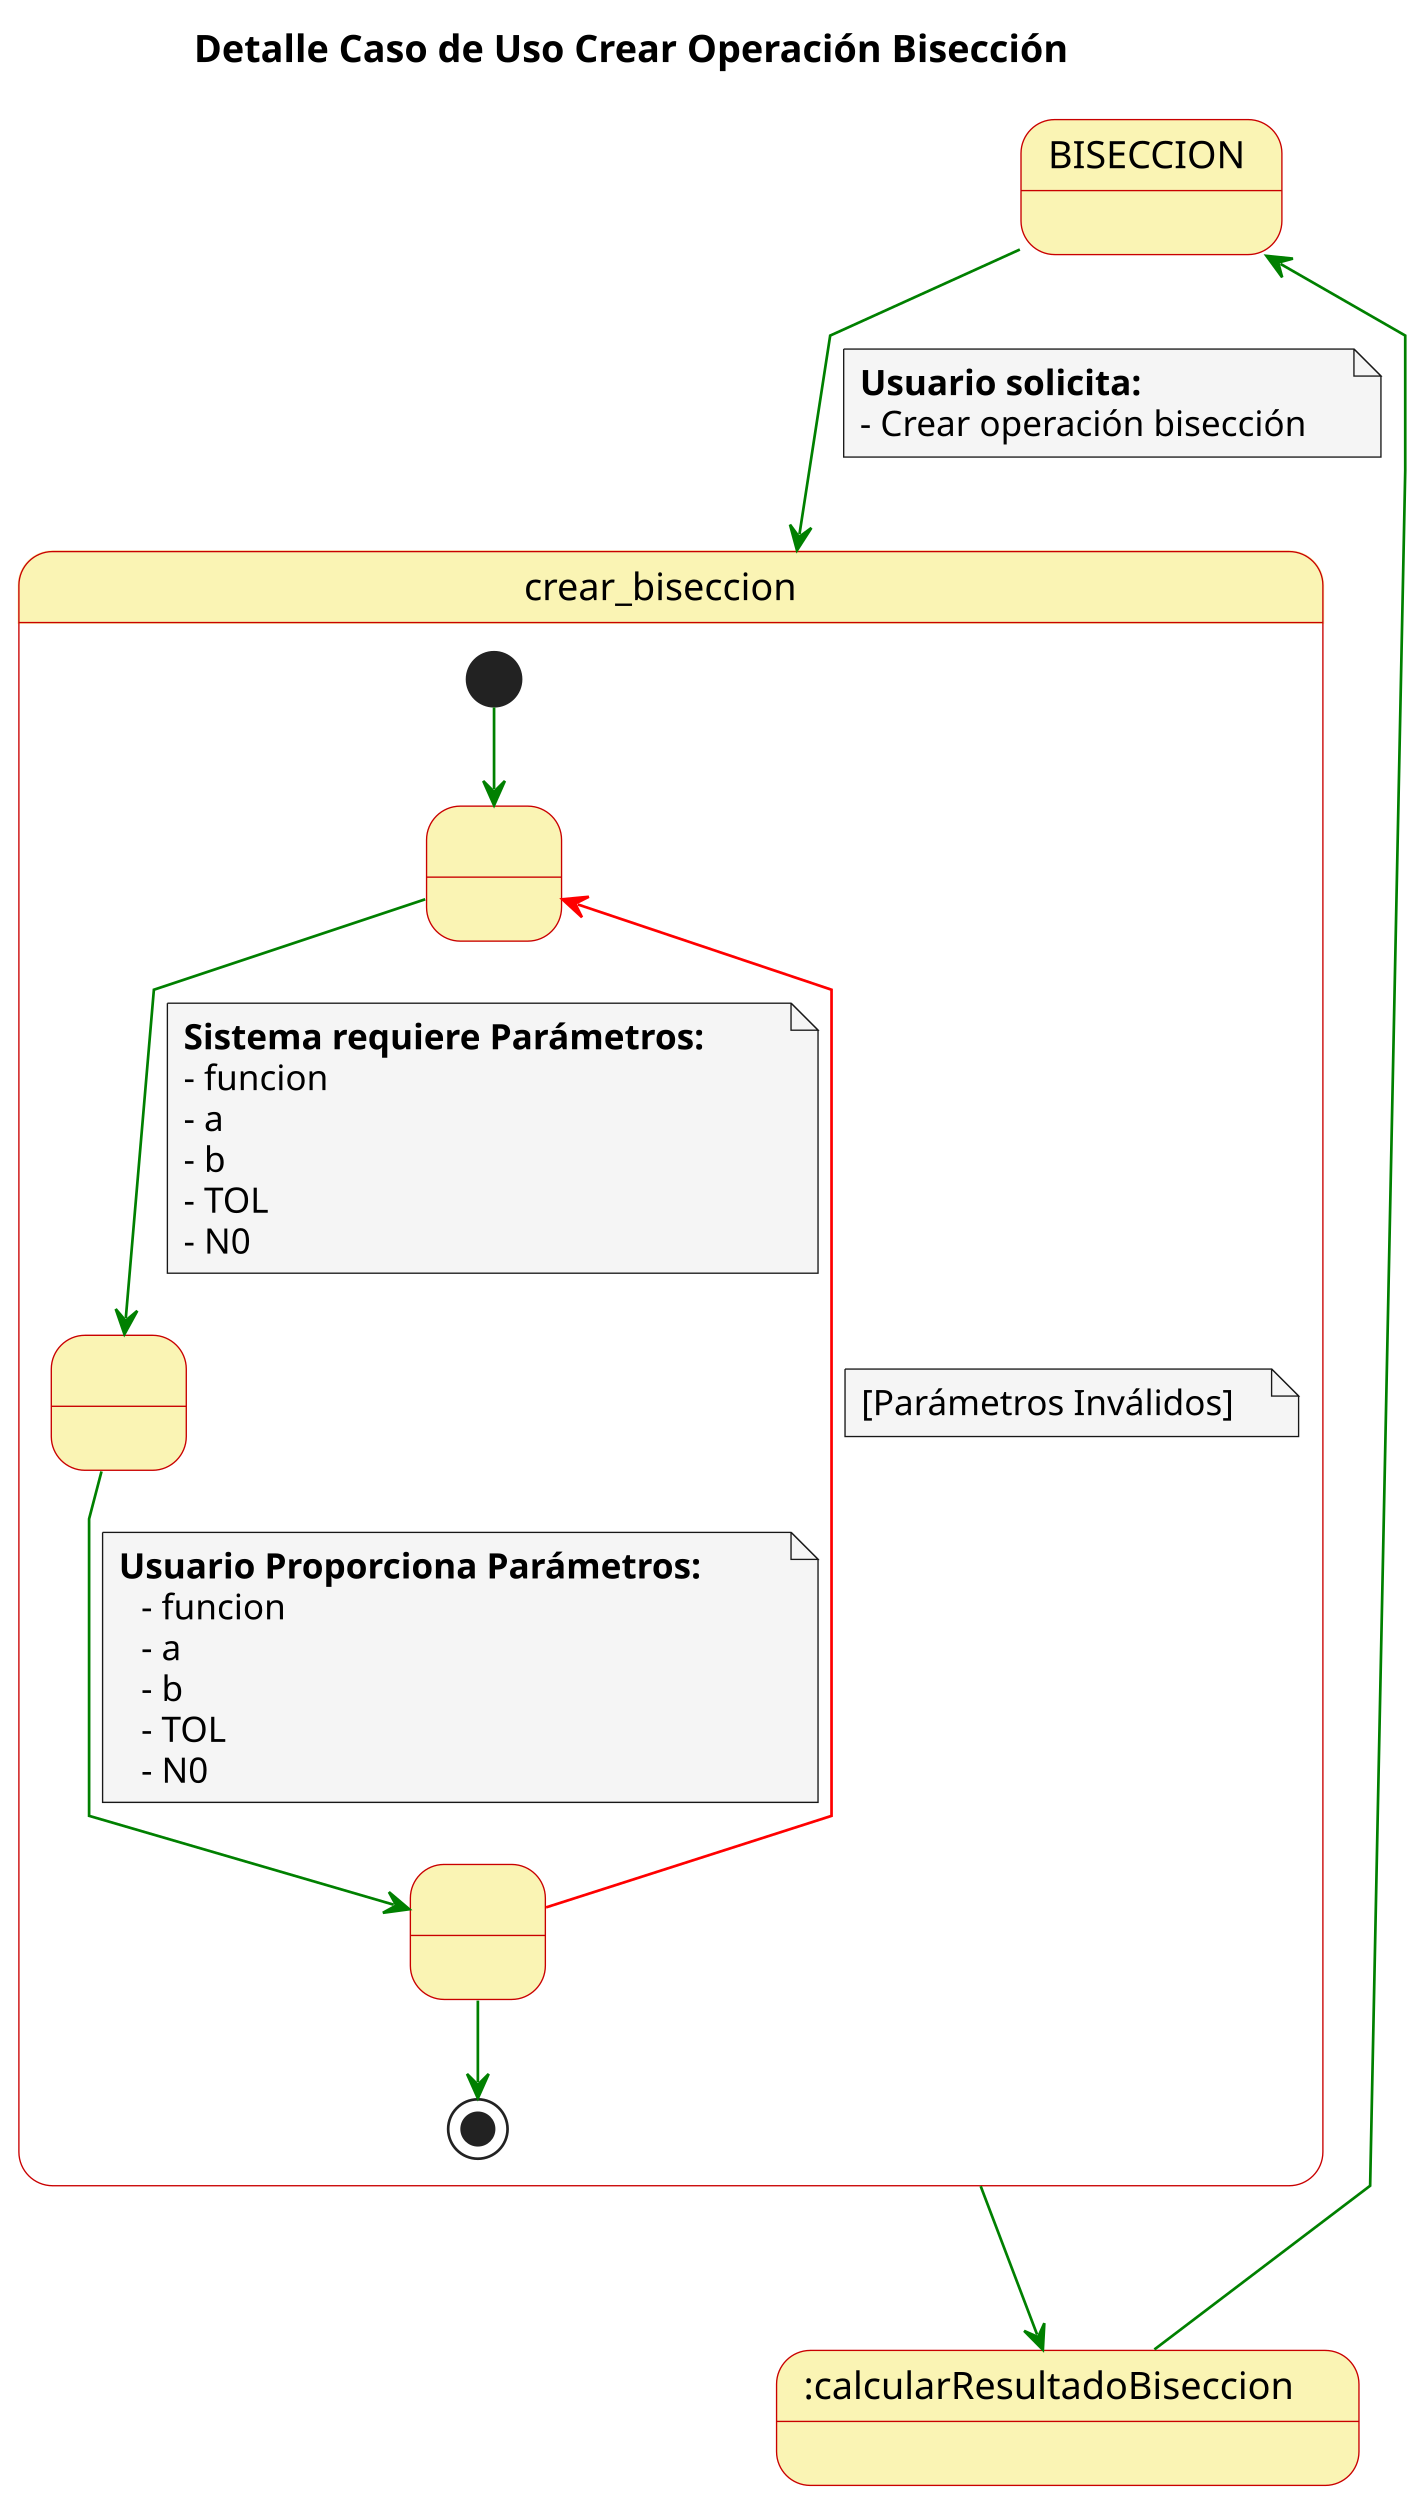
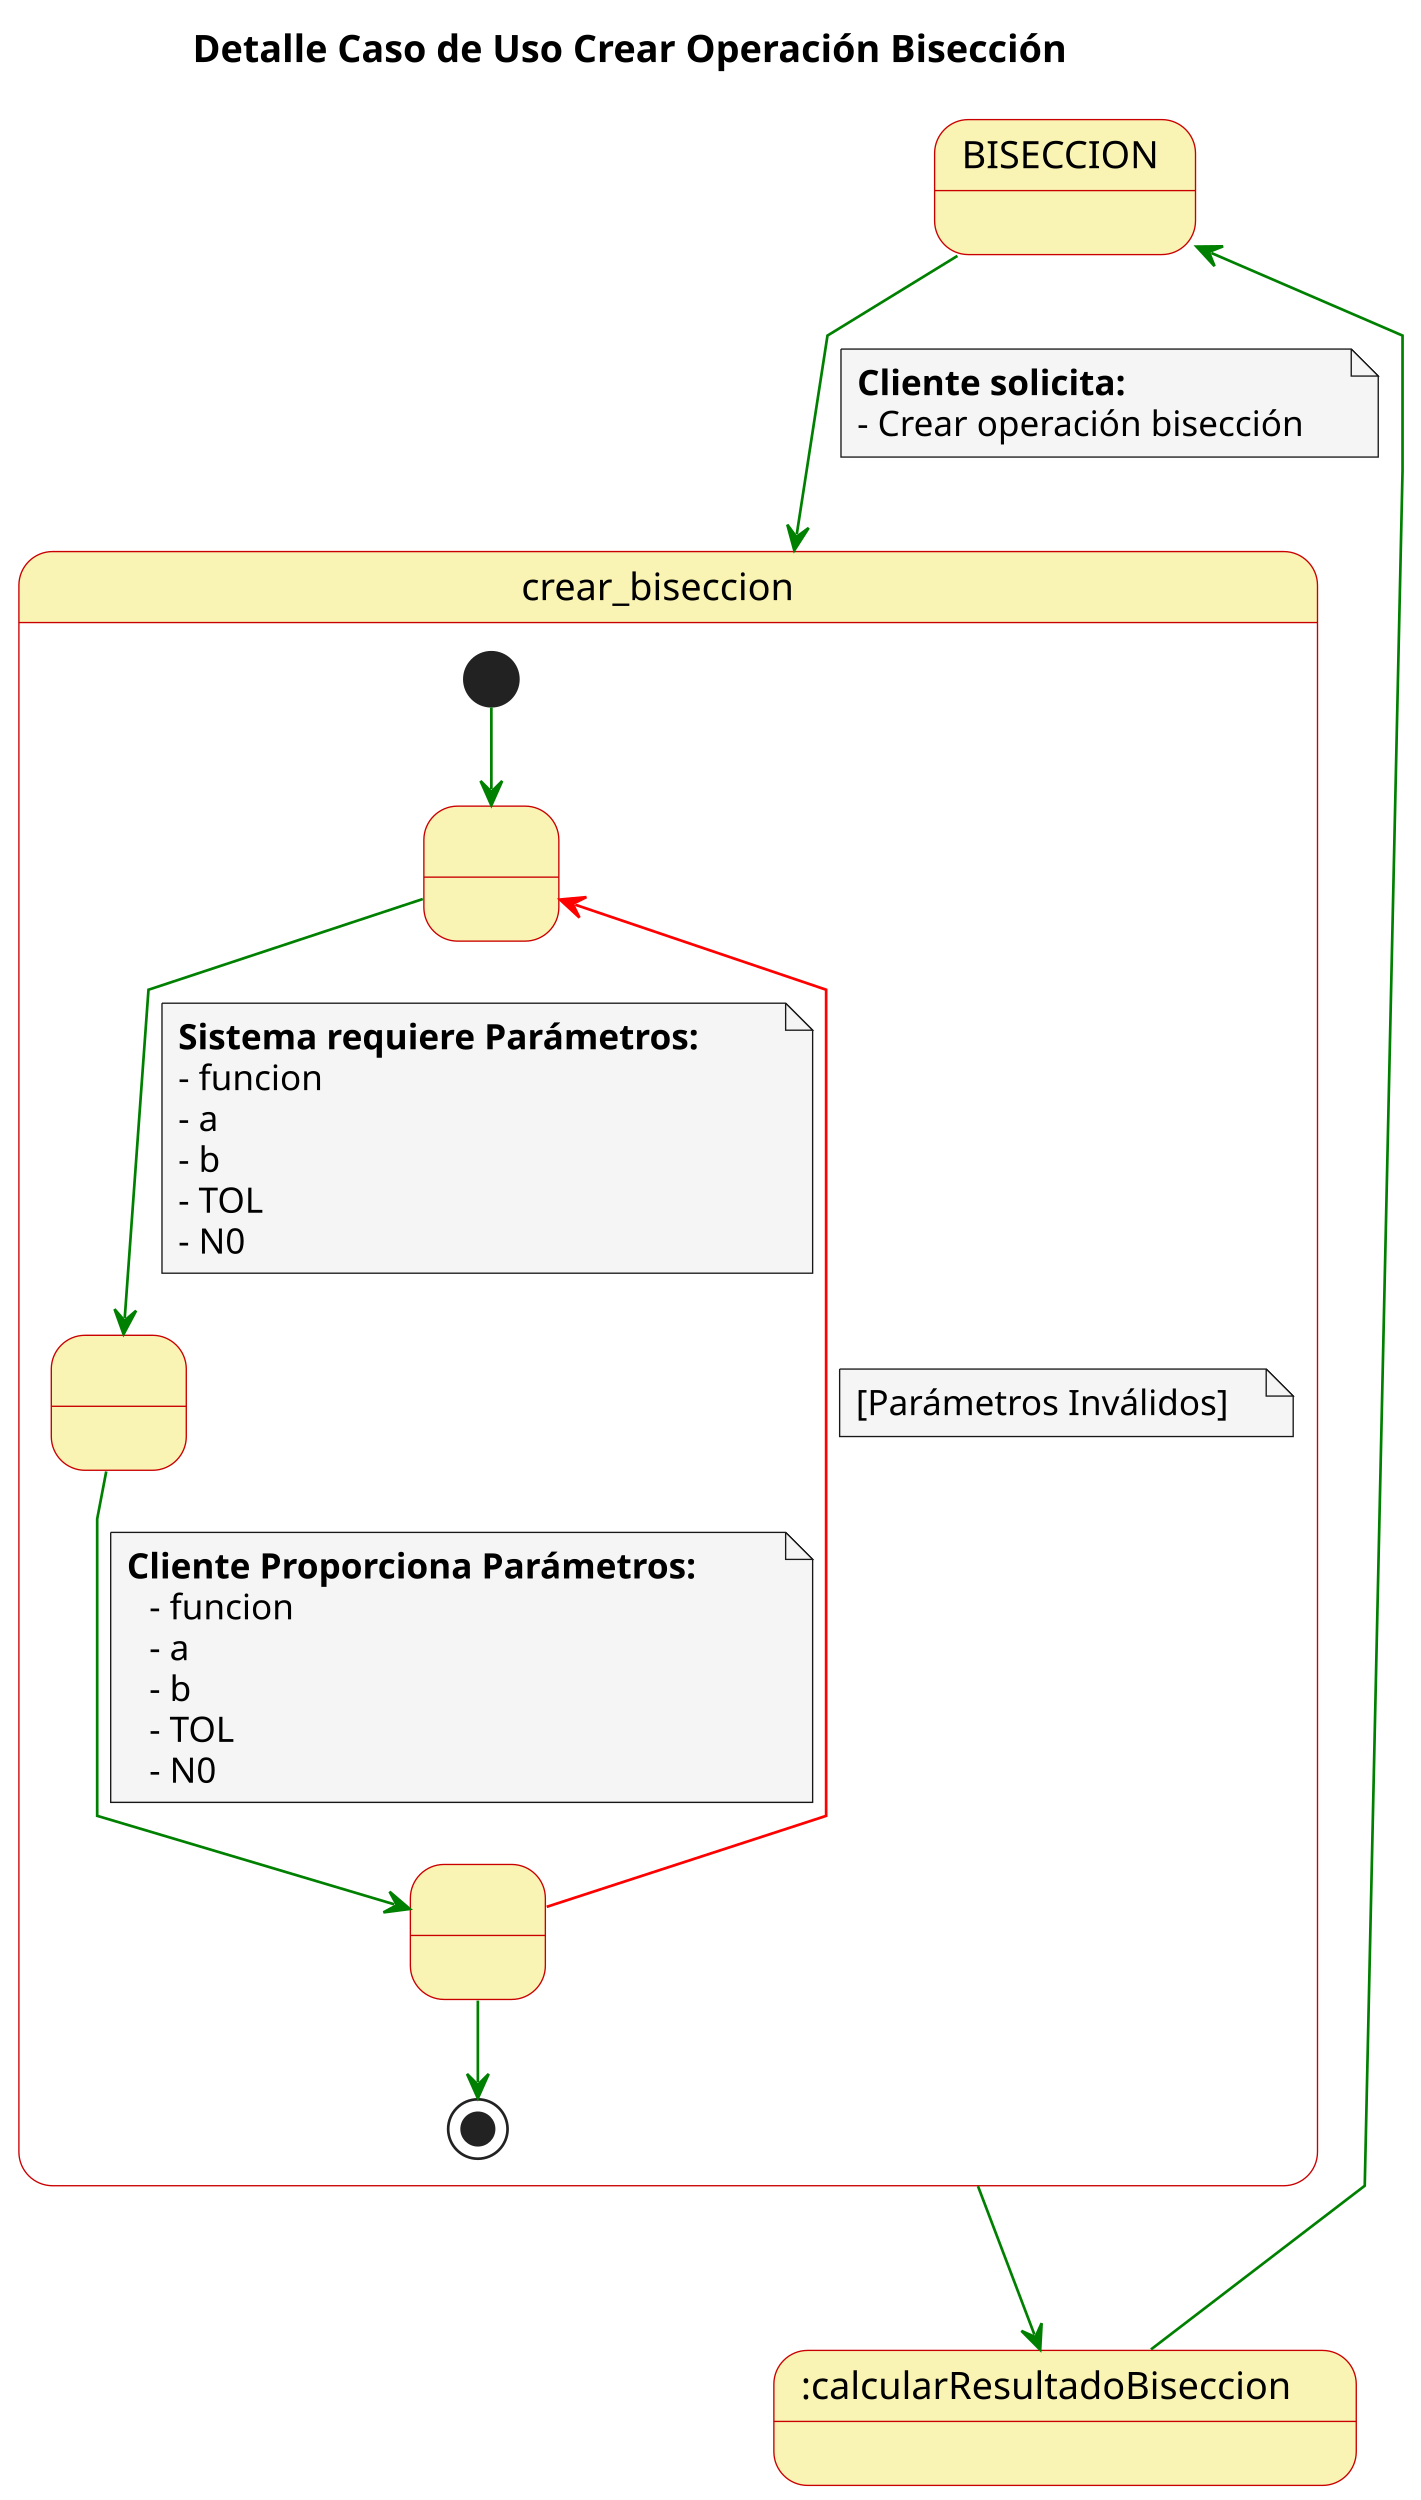
- <svg xmlns="http://www.w3.org/2000/svg" contentStyleType="text/css" data-diagram-type="STATE" height="926px" preserveAspectRatio="none" style="width:527px;height:926px;background:#FFFFFF;" version="1.1" viewBox="0 0 527 926" width="527px" zoomAndPan="magnify">
+ <svg xmlns="http://www.w3.org/2000/svg" contentStyleType="text/css" data-diagram-type="STATE" height="926px" preserveAspectRatio="none" style="width:526px;height:926px;background:#FFFFFF;" version="1.1" viewBox="0 0 526 926" width="526px" zoomAndPan="magnify">
  <defs />
  <g>
    <g class="title" data-source-line="14">
-       <text fill="#000000" font-family="sans-serif" font-size="14" font-weight="bold" lengthAdjust="spacing" textLength="369.858" x="71.821" y="22.995">Detalle Caso de Uso Crear Operación Bisección</text>
+       <text fill="#000000" font-family="sans-serif" font-size="14" font-weight="bold" lengthAdjust="spacing" textLength="369.858" x="71.321" y="22.995">Detalle Caso de Uso Crear Operación Bisección</text>
    </g>
    <g id="BISECCION">
-       <rect fill="#FAF4B4" height="50" rx="12.5" ry="12.5" style="stroke:#C90000;stroke-width:0.5;" width="96.638" x="378.18" y="44.297" />
-       <line style="stroke:#C90000;stroke-width:0.5;" x1="378.18" x2="474.818" y1="70.594" y2="70.594" />
-       <text fill="#000000" font-family="sans-serif" font-size="14" lengthAdjust="spacing" textLength="76.638" x="388.18" y="62.292">BISECCION</text>
+       <rect fill="#FAF4B4" height="50" rx="12.5" ry="12.5" style="stroke:#C90000;stroke-width:0.5;" width="96.638" x="346.18" y="44.297" />
+       <line style="stroke:#C90000;stroke-width:0.5;" x1="346.18" x2="442.818" y1="70.594" y2="70.594" />
+       <text fill="#000000" font-family="sans-serif" font-size="14" lengthAdjust="spacing" textLength="76.638" x="356.18" y="62.292">BISECCION</text>
    </g>
-     <path d="M19.5,204.297 L477.5,204.297 A12.5,12.5 0 0 1 490,216.797 L490,230.594 L7,230.594 L7,216.797 A12.5,12.5 0 0 1 19.5,204.297" fill="#FAF4B4" style="stroke:#FAF4B4;stroke-width:1;" />
-     <rect fill="none" height="605.297" rx="12.5" ry="12.5" style="stroke:#C90000;stroke-width:0.5;" width="483" x="7" y="204.297" />
-     <line style="stroke:#C90000;stroke-width:0.5;" x1="7" x2="490" y1="230.594" y2="230.594" />
-     <text fill="#000000" font-family="sans-serif" font-size="14" lengthAdjust="spacing" textLength="108.808" x="194.096" y="222.292">crear_biseccion</text>
+     <path d="M19.5,204.297 L475.5,204.297 A12.5,12.5 0 0 1 488,216.797 L488,230.594 L7,230.594 L7,216.797 A12.5,12.5 0 0 1 19.5,204.297" fill="#FAF4B4" />
+     <rect fill="none" height="605.297" rx="12.5" ry="12.5" style="stroke:#C90000;stroke-width:0.5;" width="481" x="7" y="204.297" />
+     <line style="stroke:#C90000;stroke-width:0.5;" x1="7" x2="488" y1="230.594" y2="230.594" />
+     <text fill="#000000" font-family="sans-serif" font-size="14" lengthAdjust="spacing" textLength="108.808" x="193.096" y="222.292">crear_biseccion</text>
    <g id="crear_biseccion.1">
-       <rect fill="#FAF4B4" height="50" rx="12.5" ry="12.5" style="stroke:#C90000;stroke-width:0.5;" width="50" x="158" y="298.594" />
-       <line style="stroke:#C90000;stroke-width:0.5;" x1="158" x2="208" y1="324.891" y2="324.891" />
-       <text fill="#000000" font-family="sans-serif" font-size="14" lengthAdjust="spacing" textLength="4.45" x="180.775" y="316.589"> </text>
+       <rect fill="#FAF4B4" height="50" rx="12.5" ry="12.5" style="stroke:#C90000;stroke-width:0.5;" width="50" x="157" y="298.594" />
+       <line style="stroke:#C90000;stroke-width:0.5;" x1="157" x2="207" y1="324.891" y2="324.891" />
+       <text fill="#000000" font-family="sans-serif" font-size="14" lengthAdjust="spacing" textLength="4.45" x="179.775" y="316.589"> </text>
    </g>
    <g id="crear_biseccion.2">
      <rect fill="#FAF4B4" height="50" rx="12.5" ry="12.5" style="stroke:#C90000;stroke-width:0.5;" width="50" x="19" y="494.594" />
      <line style="stroke:#C90000;stroke-width:0.5;" x1="19" x2="69" y1="520.891" y2="520.891" />
      <text fill="#000000" font-family="sans-serif" font-size="14" lengthAdjust="spacing" textLength="4.45" x="41.775" y="512.589"> </text>
    </g>
    <g id="crear_biseccion.3">
      <rect fill="#FAF4B4" height="50" rx="12.5" ry="12.5" style="stroke:#C90000;stroke-width:0.5;" width="50" x="152" y="690.594" />
      <line style="stroke:#C90000;stroke-width:0.5;" x1="152" x2="202" y1="716.891" y2="716.891" />
      <text fill="#000000" font-family="sans-serif" font-size="14" lengthAdjust="spacing" textLength="4.45" x="174.775" y="708.589"> </text>
    </g>
-     <ellipse cx="183" cy="251.594" fill="#222222" rx="10" ry="10" style="stroke:#222222;stroke-width:1;" />
+     <ellipse cx="182" cy="251.594" fill="#222222" rx="10" ry="10" style="stroke:#222222;stroke-width:1;" />
    <ellipse cx="177" cy="788.594" fill="none" rx="11" ry="11" style="stroke:#222222;stroke-width:1;" />
    <ellipse cx="177" cy="788.594" fill="#222222" rx="6" ry="6" style="stroke:#222222;stroke-width:1;" />
    <g class="link" data-entity-1="*start*crear_biseccion" data-entity-2="1" data-source-line="29" data-uid="lnk4" id="link_*start*crear_biseccion_1">
-       <path d="M183,262.034 C183,271.294 183,279.784 183,292.274" fill="none" id="*start*crear_biseccion-to-1" style="stroke:#008000;stroke-width:1;" />
-       <polygon fill="#008000" points="183,298.274,187,289.274,183,293.274,179,289.274,183,298.274" style="stroke:#008000;stroke-width:1;" />
+       <path d="M182,262.034 C182,271.294 182,279.784 182,292.274" fill="none" id="*start*crear_biseccion-to-1" style="stroke:#008000;stroke-width:1;" />
+       <polygon fill="#008000" points="182,298.274,186,289.274,182,293.274,178,289.274,182,298.274" style="stroke:#008000;stroke-width:1;" />
    </g>
    <g class="link" data-entity-1="1" data-entity-2="2" data-source-line="30" data-uid="lnk5" id="link_1_2">
-       <path d="M157.5,333.094 C120.68,345.364 57,366.594 57,366.594 C57,366.594 50.271,445.226 46.601,488.195" fill="none" id="1-to-2" style="stroke:#008000;stroke-width:1;" />
-       <polygon fill="#008000" points="46.09,494.174,50.841,485.547,46.516,489.192,42.87,484.866,46.09,494.174" style="stroke:#008000;stroke-width:1;" />
-       <path d="M62,371.594 L62,471.594 L303,471.594 L303,381.594 L293,371.594 L62,371.594" fill="#F5F5F5" style="stroke:#181818;stroke-width:0.5;" />
-       <path d="M293,371.594 L293,381.594 L303,381.594 L293,371.594" fill="#F5F5F5" style="stroke:#181818;stroke-width:0.5;" />
-       <text fill="#000000" font-family="sans-serif" font-size="13" font-weight="bold" lengthAdjust="spacing" textLength="220.587" x="68" y="388.661">Sistema requiere Parámetros:</text>
-       <text fill="#000000" font-family="sans-serif" font-size="13" lengthAdjust="spacing" textLength="56.831" x="68" y="403.793">- funcion</text>
-       <text fill="#000000" font-family="sans-serif" font-size="13" lengthAdjust="spacing" textLength="16.79" x="68" y="418.926">- a</text>
-       <text fill="#000000" font-family="sans-serif" font-size="13" lengthAdjust="spacing" textLength="17.075" x="68" y="434.059">- b</text>
-       <text fill="#000000" font-family="sans-serif" font-size="13" lengthAdjust="spacing" textLength="34.239" x="68" y="449.192">- TOL</text>
-       <text fill="#000000" font-family="sans-serif" font-size="13" lengthAdjust="spacing" textLength="26.819" x="68" y="464.325">- N0</text>
+       <path d="M156.6,332.994 C119.54,345.254 55,366.594 55,366.594 C55,366.594 49.313,445.219 46.203,488.189" fill="none" id="1-to-2" style="stroke:#008000;stroke-width:1;" />
+       <polygon fill="#008000" points="45.77,494.174,50.409,485.486,46.131,489.187,42.43,484.909,45.77,494.174" style="stroke:#008000;stroke-width:1;" />
+       <path d="M60,371.594 L60,471.594 L301,471.594 L301,381.594 L291,371.594 L60,371.594" fill="#F5F5F5" style="stroke:#181818;stroke-width:0.5;" />
+       <path d="M291,371.594 L291,381.594 L301,381.594 L291,371.594" fill="#F5F5F5" style="stroke:#181818;stroke-width:0.5;" />
+       <text fill="#000000" font-family="sans-serif" font-size="13" font-weight="bold" lengthAdjust="spacing" textLength="220.587" x="66" y="388.661">Sistema requiere Parámetros:</text>
+       <text fill="#000000" font-family="sans-serif" font-size="13" lengthAdjust="spacing" textLength="56.831" x="66" y="403.793">- funcion</text>
+       <text fill="#000000" font-family="sans-serif" font-size="13" lengthAdjust="spacing" textLength="16.79" x="66" y="418.926">- a</text>
+       <text fill="#000000" font-family="sans-serif" font-size="13" lengthAdjust="spacing" textLength="17.075" x="66" y="434.059">- b</text>
+       <text fill="#000000" font-family="sans-serif" font-size="13" lengthAdjust="spacing" textLength="34.239" x="66" y="449.192">- TOL</text>
+       <text fill="#000000" font-family="sans-serif" font-size="13" lengthAdjust="spacing" textLength="26.819" x="66" y="464.325">- N0</text>
    </g>
    <g class="link" data-entity-1="2" data-entity-2="3" data-source-line="39" data-uid="lnk6" id="link_2_3">
-       <path d="M37.6,545.024 C35.18,554.264 33,562.594 33,562.594 C33,562.594 33,672.594 33,672.594 C33,672.594 104.49,693.443 145.83,705.503" fill="none" id="2-to-3" style="stroke:#008000;stroke-width:1;" />
-       <polygon fill="#008000" points="151.59,707.184,144.07,700.823,146.79,705.784,141.83,708.503,151.59,707.184" style="stroke:#008000;stroke-width:1;" />
-       <path d="M38,567.594 L38,667.594 L303,667.594 L303,577.594 L293,567.594 L38,567.594" fill="#F5F5F5" style="stroke:#181818;stroke-width:0.5;" />
-       <path d="M293,567.594 L293,577.594 L303,577.594 L293,567.594" fill="#F5F5F5" style="stroke:#181818;stroke-width:0.5;" />
-       <text fill="#000000" font-family="sans-serif" font-size="13" font-weight="bold" lengthAdjust="spacing" textLength="244.15" x="44" y="584.661">Usuario Proporciona Parámetros:</text>
-       <text fill="#000000" font-family="sans-serif" font-size="13" lengthAdjust="spacing" textLength="56.831" x="52.265" y="599.793">- funcion</text>
-       <text fill="#000000" font-family="sans-serif" font-size="13" lengthAdjust="spacing" textLength="16.79" x="52.265" y="614.926">- a</text>
-       <text fill="#000000" font-family="sans-serif" font-size="13" lengthAdjust="spacing" textLength="17.075" x="52.265" y="630.059">- b</text>
-       <text fill="#000000" font-family="sans-serif" font-size="13" lengthAdjust="spacing" textLength="34.239" x="52.265" y="645.192">- TOL</text>
-       <text fill="#000000" font-family="sans-serif" font-size="13" lengthAdjust="spacing" textLength="26.819" x="52.265" y="660.325">- N0</text>
+       <path d="M39.35,545.024 C37.59,554.264 36,562.594 36,562.594 C36,562.594 36,672.594 36,672.594 C36,672.594 105.49,693.291 146.04,705.371" fill="none" id="2-to-3" style="stroke:#008000;stroke-width:1;" />
+       <polygon fill="#008000" points="151.79,707.084,144.307,700.681,146.998,705.656,142.023,708.348,151.79,707.084" style="stroke:#008000;stroke-width:1;" />
+       <path d="M41,567.594 L41,667.594 L301,667.594 L301,577.594 L291,567.594 L41,567.594" fill="#F5F5F5" style="stroke:#181818;stroke-width:0.5;" />
+       <path d="M291,567.594 L291,577.594 L301,577.594 L291,567.594" fill="#F5F5F5" style="stroke:#181818;stroke-width:0.5;" />
+       <text fill="#000000" font-family="sans-serif" font-size="13" font-weight="bold" lengthAdjust="spacing" textLength="239.586" x="47" y="584.661">Cliente Proporciona Parámetros:</text>
+       <text fill="#000000" font-family="sans-serif" font-size="13" lengthAdjust="spacing" textLength="56.831" x="55.265" y="599.793">- funcion</text>
+       <text fill="#000000" font-family="sans-serif" font-size="13" lengthAdjust="spacing" textLength="16.79" x="55.265" y="614.926">- a</text>
+       <text fill="#000000" font-family="sans-serif" font-size="13" lengthAdjust="spacing" textLength="17.075" x="55.265" y="630.059">- b</text>
+       <text fill="#000000" font-family="sans-serif" font-size="13" lengthAdjust="spacing" textLength="34.239" x="55.265" y="645.192">- TOL</text>
+       <text fill="#000000" font-family="sans-serif" font-size="13" lengthAdjust="spacing" textLength="26.819" x="55.265" y="660.325">- N0</text>
    </g>
    <g class="link" data-entity-1="3" data-entity-2="1" data-source-line="48" data-uid="lnk7" id="link_3_1">
-       <path d="M202.26,706.494 C240.33,694.294 308,672.594 308,672.594 C308,672.594 308,366.594 308,366.594 C308,366.594 250.508,347.275 213.988,335.005" fill="none" id="3-to-1" style="stroke:#FF0000;stroke-width:1;" />
-       <polygon fill="#FF0000" points="208.3,333.094,215.557,339.752,213.04,334.686,218.105,332.168,208.3,333.094" style="stroke:#FF0000;stroke-width:1;" />
-       <path d="M313,507.094 L313,532.094 L481,532.094 L481,517.094 L471,507.094 L313,507.094" fill="#F5F5F5" style="stroke:#181818;stroke-width:0.5;" />
-       <path d="M471,507.094 L471,517.094 L481,517.094 L471,507.094" fill="#F5F5F5" style="stroke:#181818;stroke-width:0.5;" />
-       <text fill="#000000" font-family="sans-serif" font-size="13" lengthAdjust="spacing" textLength="147.158" x="319" y="524.161">[Parámetros Inválidos]</text>
+       <path d="M202.49,706.294 C240.08,694.054 306,672.594 306,672.594 C306,672.594 306,366.594 306,366.594 C306,366.594 249.353,347.409 213.073,335.119" fill="none" id="3-to-1" style="stroke:#FF0000;stroke-width:1;" />
+       <polygon fill="#FF0000" points="207.39,333.194,214.631,339.87,212.126,334.798,217.198,332.293,207.39,333.194" style="stroke:#FF0000;stroke-width:1;" />
+       <path d="M311,507.094 L311,532.094 L479,532.094 L479,517.094 L469,507.094 L311,507.094" fill="#F5F5F5" style="stroke:#181818;stroke-width:0.5;" />
+       <path d="M469,507.094 L469,517.094 L479,517.094 L469,507.094" fill="#F5F5F5" style="stroke:#181818;stroke-width:0.5;" />
+       <text fill="#000000" font-family="sans-serif" font-size="13" lengthAdjust="spacing" textLength="147.158" x="317" y="524.161">[Parámetros Inválidos]</text>
    </g>
    <g class="link" data-entity-1="3" data-entity-2="*end*crear_biseccion" data-source-line="52" data-uid="lnk9" id="link_3_*end*crear_biseccion">
      <path d="M177,741.024 C177,753.384 177,761.724 177,771.194" fill="none" id="3-to-*end*crear_biseccion" style="stroke:#008000;stroke-width:1;" />
      <polygon fill="#008000" points="177,777.194,181,768.194,177,772.194,173,768.194,177,777.194" style="stroke:#008000;stroke-width:1;" />
    </g>
    <g id=":calcularResultadoBiseccion">
-       <rect fill="#FAF4B4" height="50" rx="12.5" ry="12.5" style="stroke:#C90000;stroke-width:0.5;" width="215.72" x="287.64" y="870.597" />
-       <line style="stroke:#C90000;stroke-width:0.5;" x1="287.64" x2="503.36" y1="896.894" y2="896.894" />
-       <text fill="#000000" font-family="sans-serif" font-size="14" lengthAdjust="spacing" textLength="195.72" x="297.64" y="888.592">:calcularResultadoBiseccion</text>
+       <rect fill="#FAF4B4" height="50" rx="12.5" ry="12.5" style="stroke:#C90000;stroke-width:0.5;" width="215.72" x="286.64" y="870.597" />
+       <line style="stroke:#C90000;stroke-width:0.5;" x1="286.64" x2="502.36" y1="896.894" y2="896.894" />
+       <text fill="#000000" font-family="sans-serif" font-size="14" lengthAdjust="spacing" textLength="195.72" x="296.64" y="888.592">:calcularResultadoBiseccion</text>
    </g>
    <g class="link" data-entity-1="BISECCION" data-entity-2="crear_biseccion" data-source-line="18" data-uid="lnk2" id="link_BISECCION_crear_biseccion">
-       <path d="M377.75,92.417 C344.89,107.337 307.5,124.297 307.5,124.297 C307.5,124.297 303.317,151.347 296.117,197.907" fill="none" id="BISECCION-to-crear_biseccion" style="stroke:#008000;stroke-width:1;" />
-       <polygon fill="#008000" points="295.2,203.837,300.528,195.554,295.964,198.896,292.622,194.331,295.2,203.837" style="stroke:#008000;stroke-width:1;" />
-       <path d="M312.5,129.297 L312.5,169.297 L511.5,169.297 L511.5,139.297 L501.5,129.297 L312.5,129.297" fill="#F5F5F5" style="stroke:#181818;stroke-width:0.5;" />
-       <path d="M501.5,129.297 L501.5,139.297 L511.5,139.297 L501.5,129.297" fill="#F5F5F5" style="stroke:#181818;stroke-width:0.5;" />
-       <text fill="#000000" font-family="sans-serif" font-size="13" font-weight="bold" lengthAdjust="spacing" textLength="118.574" x="318.5" y="146.364">Usuario solicita:</text>
-       <text fill="#000000" font-family="sans-serif" font-size="13" lengthAdjust="spacing" textLength="178.02" x="318.5" y="161.497">- Crear operación bisección</text>
+       <path d="M354.62,94.777 C331.34,109.057 306.5,124.297 306.5,124.297 C306.5,124.297 302.317,151.347 295.117,197.907" fill="none" id="BISECCION-to-crear_biseccion" style="stroke:#008000;stroke-width:1;" />
+       <polygon fill="#008000" points="294.2,203.837,299.528,195.554,294.964,198.896,291.622,194.331,294.2,203.837" style="stroke:#008000;stroke-width:1;" />
+       <path d="M311.5,129.297 L311.5,169.297 L510.5,169.297 L510.5,139.297 L500.5,129.297 L311.5,129.297" fill="#F5F5F5" style="stroke:#181818;stroke-width:0.5;" />
+       <path d="M500.5,129.297 L500.5,139.297 L510.5,139.297 L500.5,129.297" fill="#F5F5F5" style="stroke:#181818;stroke-width:0.5;" />
+       <text fill="#000000" font-family="sans-serif" font-size="13" font-weight="bold" lengthAdjust="spacing" textLength="114.01" x="317.5" y="146.364">Cliente solicita:</text>
+       <text fill="#000000" font-family="sans-serif" font-size="13" lengthAdjust="spacing" textLength="178.02" x="317.5" y="161.497">- Crear operación bisección</text>
    </g>
    <g class="link" data-entity-1="crear_biseccion" data-entity-2=":calcularResultadoBiseccion" data-source-line="55" data-uid="lnk11" id="link_crear_biseccion_:calcularResultadoBiseccion">
-       <path d="M363.24,809.747 C372.56,834.257 378.437,849.729 384.147,864.739" fill="none" id="crear_biseccion-to-:calcularResultadoBiseccion" style="stroke:#008000;stroke-width:1;" />
-       <polygon fill="#008000" points="386.28,870.347,386.819,860.513,384.502,865.674,379.341,863.357,386.28,870.347" style="stroke:#008000;stroke-width:1;" />
+       <path d="M362.24,809.747 C371.56,834.257 377.437,849.729 383.147,864.739" fill="none" id="crear_biseccion-to-:calcularResultadoBiseccion" style="stroke:#008000;stroke-width:1;" />
+       <polygon fill="#008000" points="385.28,870.347,385.819,860.513,383.502,865.674,378.341,863.357,385.28,870.347" style="stroke:#008000;stroke-width:1;" />
    </g>
    <g class="link" data-entity-1=":calcularResultadoBiseccion" data-entity-2="BISECCION" data-source-line="57" data-uid="lnk12" id="link_:calcularResultadoBiseccion_BISECCION">
-       <path d="M427.59,870.237 C460.69,845.127 507.5,809.597 507.5,809.597 C507.5,809.597 520.5,174.297 520.5,174.297 C520.5,174.297 520.5,124.297 520.5,124.297 C520.5,124.297 499.173,112.044 474.303,97.764" fill="none" id=":calcularResultadoBiseccion-to-BISECCION" style="stroke:#008000;stroke-width:1;" />
-       <polygon fill="#008000" points="469.1,94.777,474.913,102.727,473.436,97.267,478.897,95.79,469.1,94.777" style="stroke:#008000;stroke-width:1;" />
+       <path d="M426.31,870.237 C459.11,845.127 505.5,809.597 505.5,809.597 C505.5,809.597 519.5,174.297 519.5,174.297 C519.5,174.297 519.5,124.297 519.5,124.297 C519.5,124.297 483.788,108.876 448.698,93.716" fill="none" id=":calcularResultadoBiseccion-to-BISECCION" style="stroke:#008000;stroke-width:1;" />
+       <polygon fill="#008000" points="443.19,91.337,449.865,98.578,447.78,93.32,453.038,91.234,443.19,91.337" style="stroke:#008000;stroke-width:1;" />
    </g>
  </g>
</svg>
